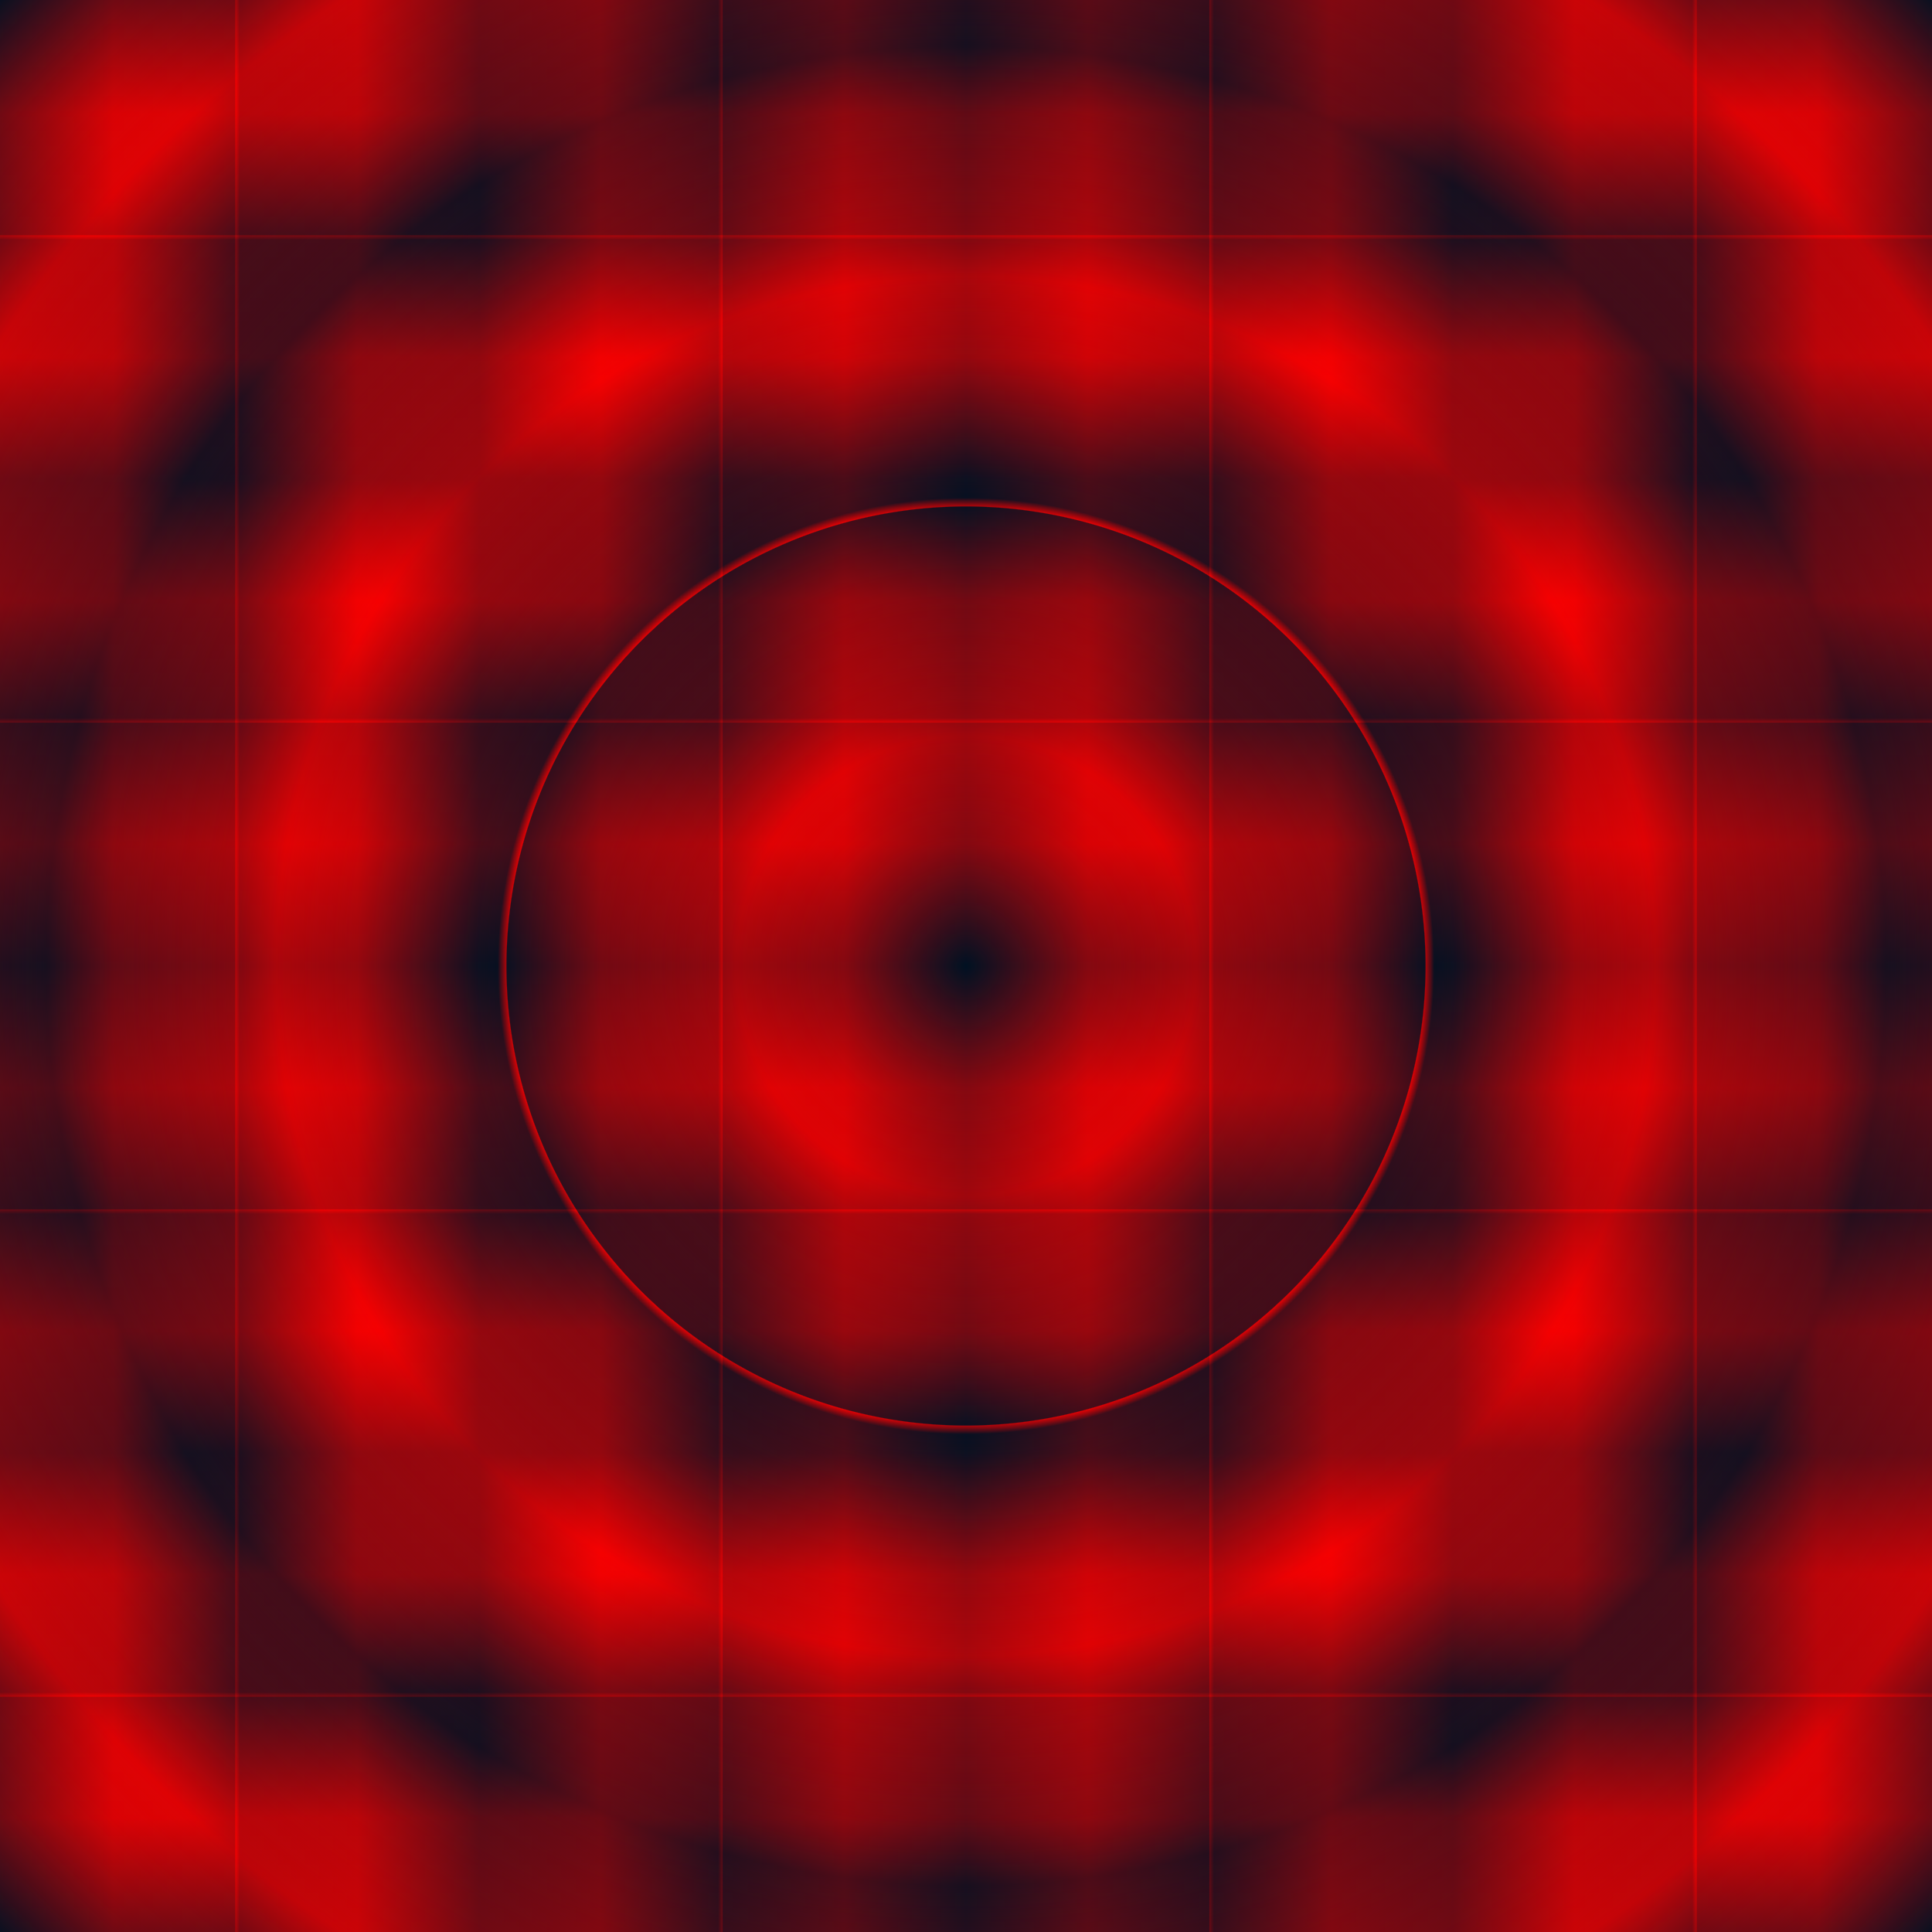
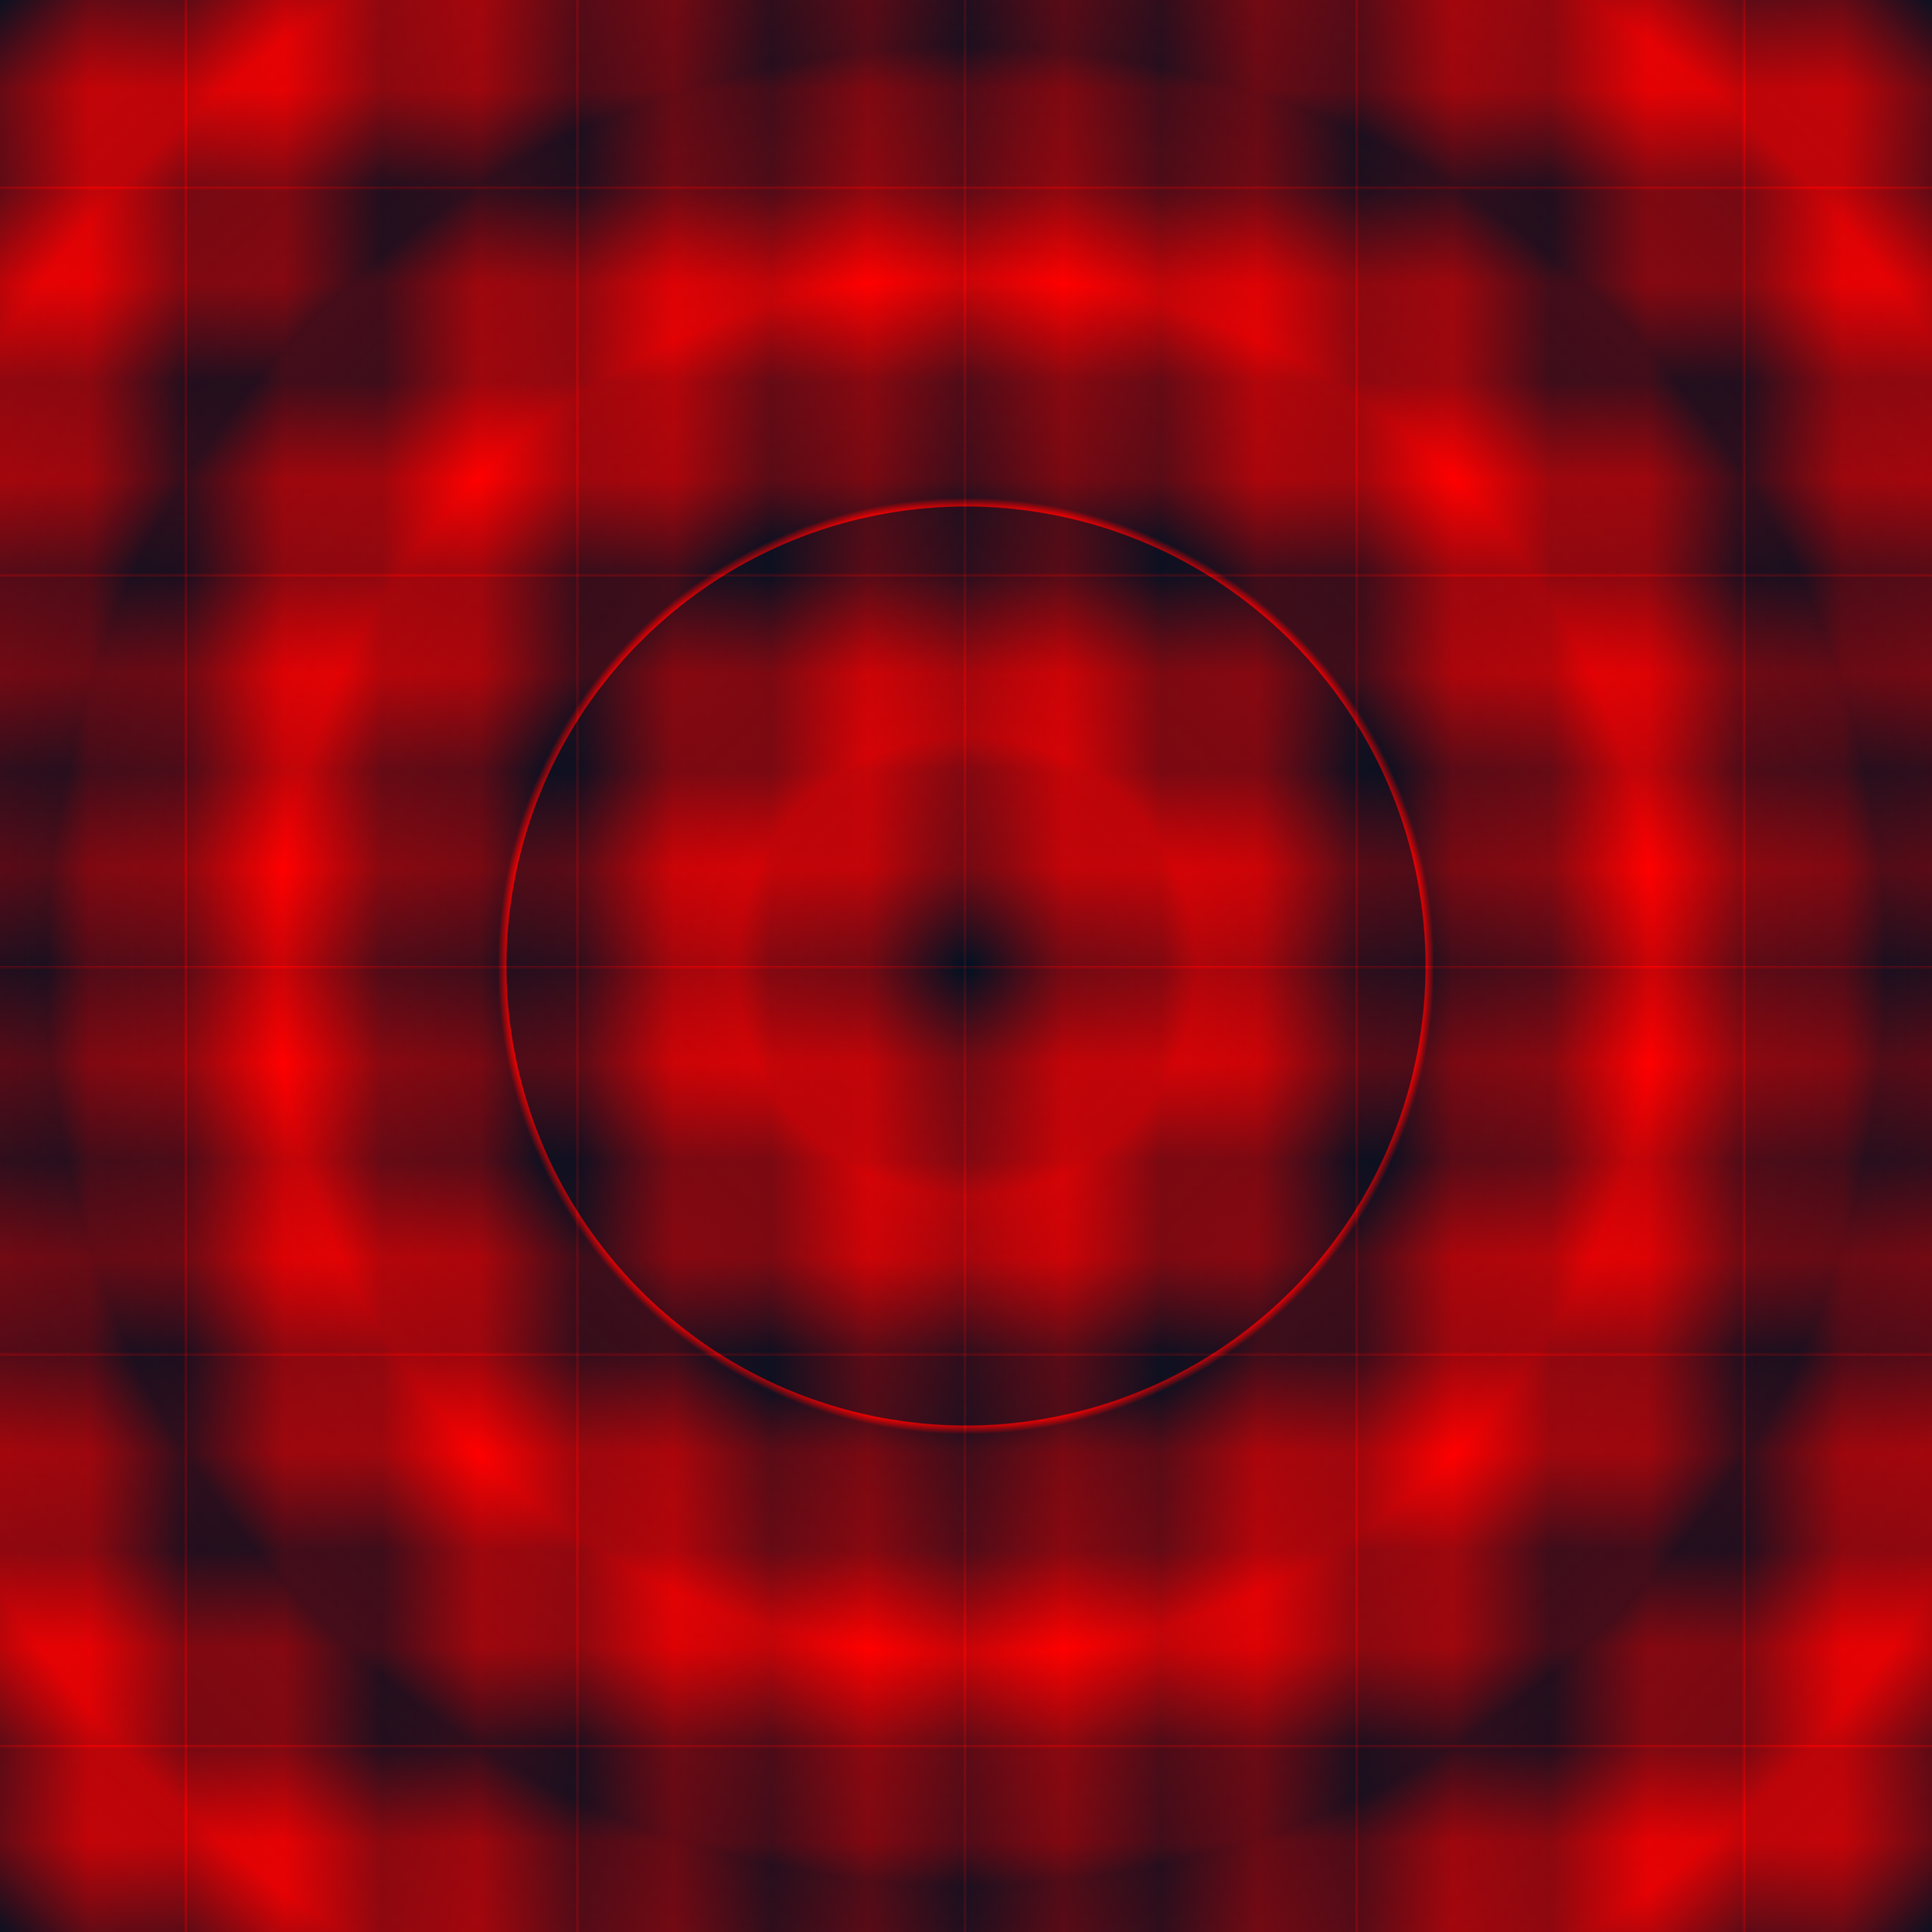
<svg xmlns="http://www.w3.org/2000/svg" xmlns:xlink="http://www.w3.org/1999/xlink" width="210mm" height="210mm" viewBox="0 0 210 210" version="1.1">
  <defs>
-     <linearGradient id="linearGradient7" x1="0%" y1="0%" x2="0%" y2="25%" spreadMethod="reflect">
+     <linearGradient id="linearGradient7" x1="0%" y1="0%" x2="0%" y2="20%" spreadMethod="reflect">
      <stop offset="0.000" style="stop-color:#001122;stop-opacity:1" />
      <stop offset="0.250" style="stop-color:#ff0000;stop-opacity:1" />
      <stop offset="0.499" style="stop-color:#001122;stop-opacity:1" />
      <stop offset="0.499" style="stop-color:#001122;stop-opacity:1" />
      <stop offset="0.500" style="stop-color:#ff0000;stop-opacity:1" />
      <stop offset="0.509" style="stop-color:#001122;stop-opacity:1" />
      <stop offset="0.509" style="stop-color:#001122;stop-opacity:1" />
      <stop offset="0.750" style="stop-color:#ff0000;stop-opacity:1" />
      <stop offset="1.000" style="stop-color:#001122;stop-opacity:1" />
    </linearGradient>
    <radialGradient xlink:href="#linearGradient7" id="radialGradient77" cx="105" cy="105" fx="105" fy="105" r="100" gradientUnits="userSpaceOnUse" spreadMethod="reflect" />
  </defs>
  <rect y="-210" x="0" height="210" width="210" style="fill:url(#linearGradient7);stroke:none;opacity:1" transform="rotate(90)" />
  <rect y="0" x="0" height="210" width="210" style="fill:url(#linearGradient7);stroke:none;opacity:0.5" transform="rotate(0)" />
  <rect y="0" x="0" height="210" width="210" style="fill:url(#radialGradient77);stroke:none;opacity:0.6" />
</svg>
